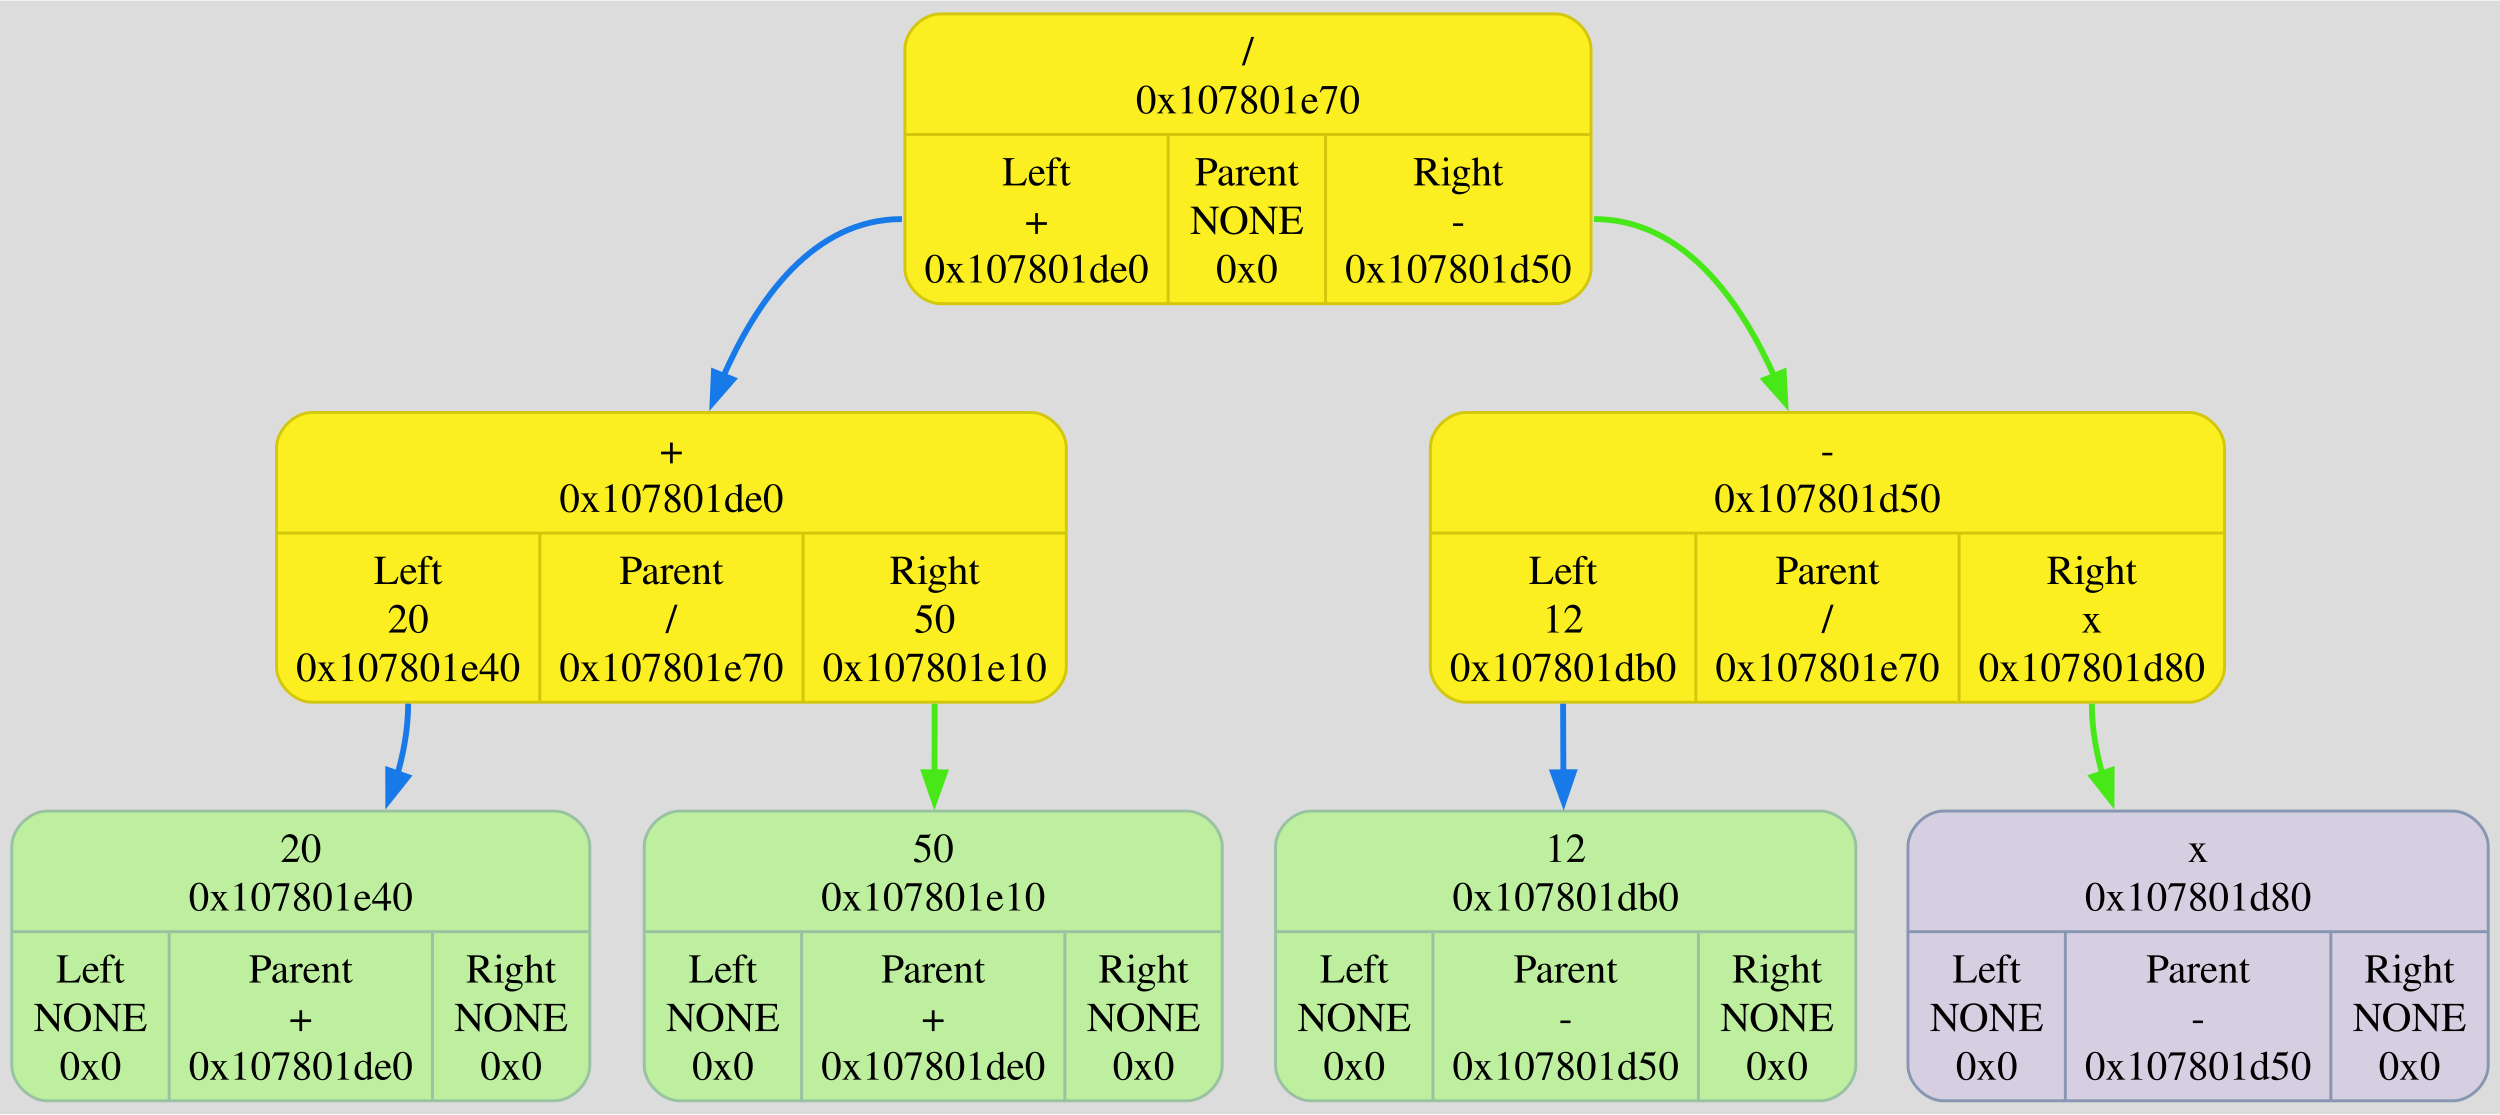
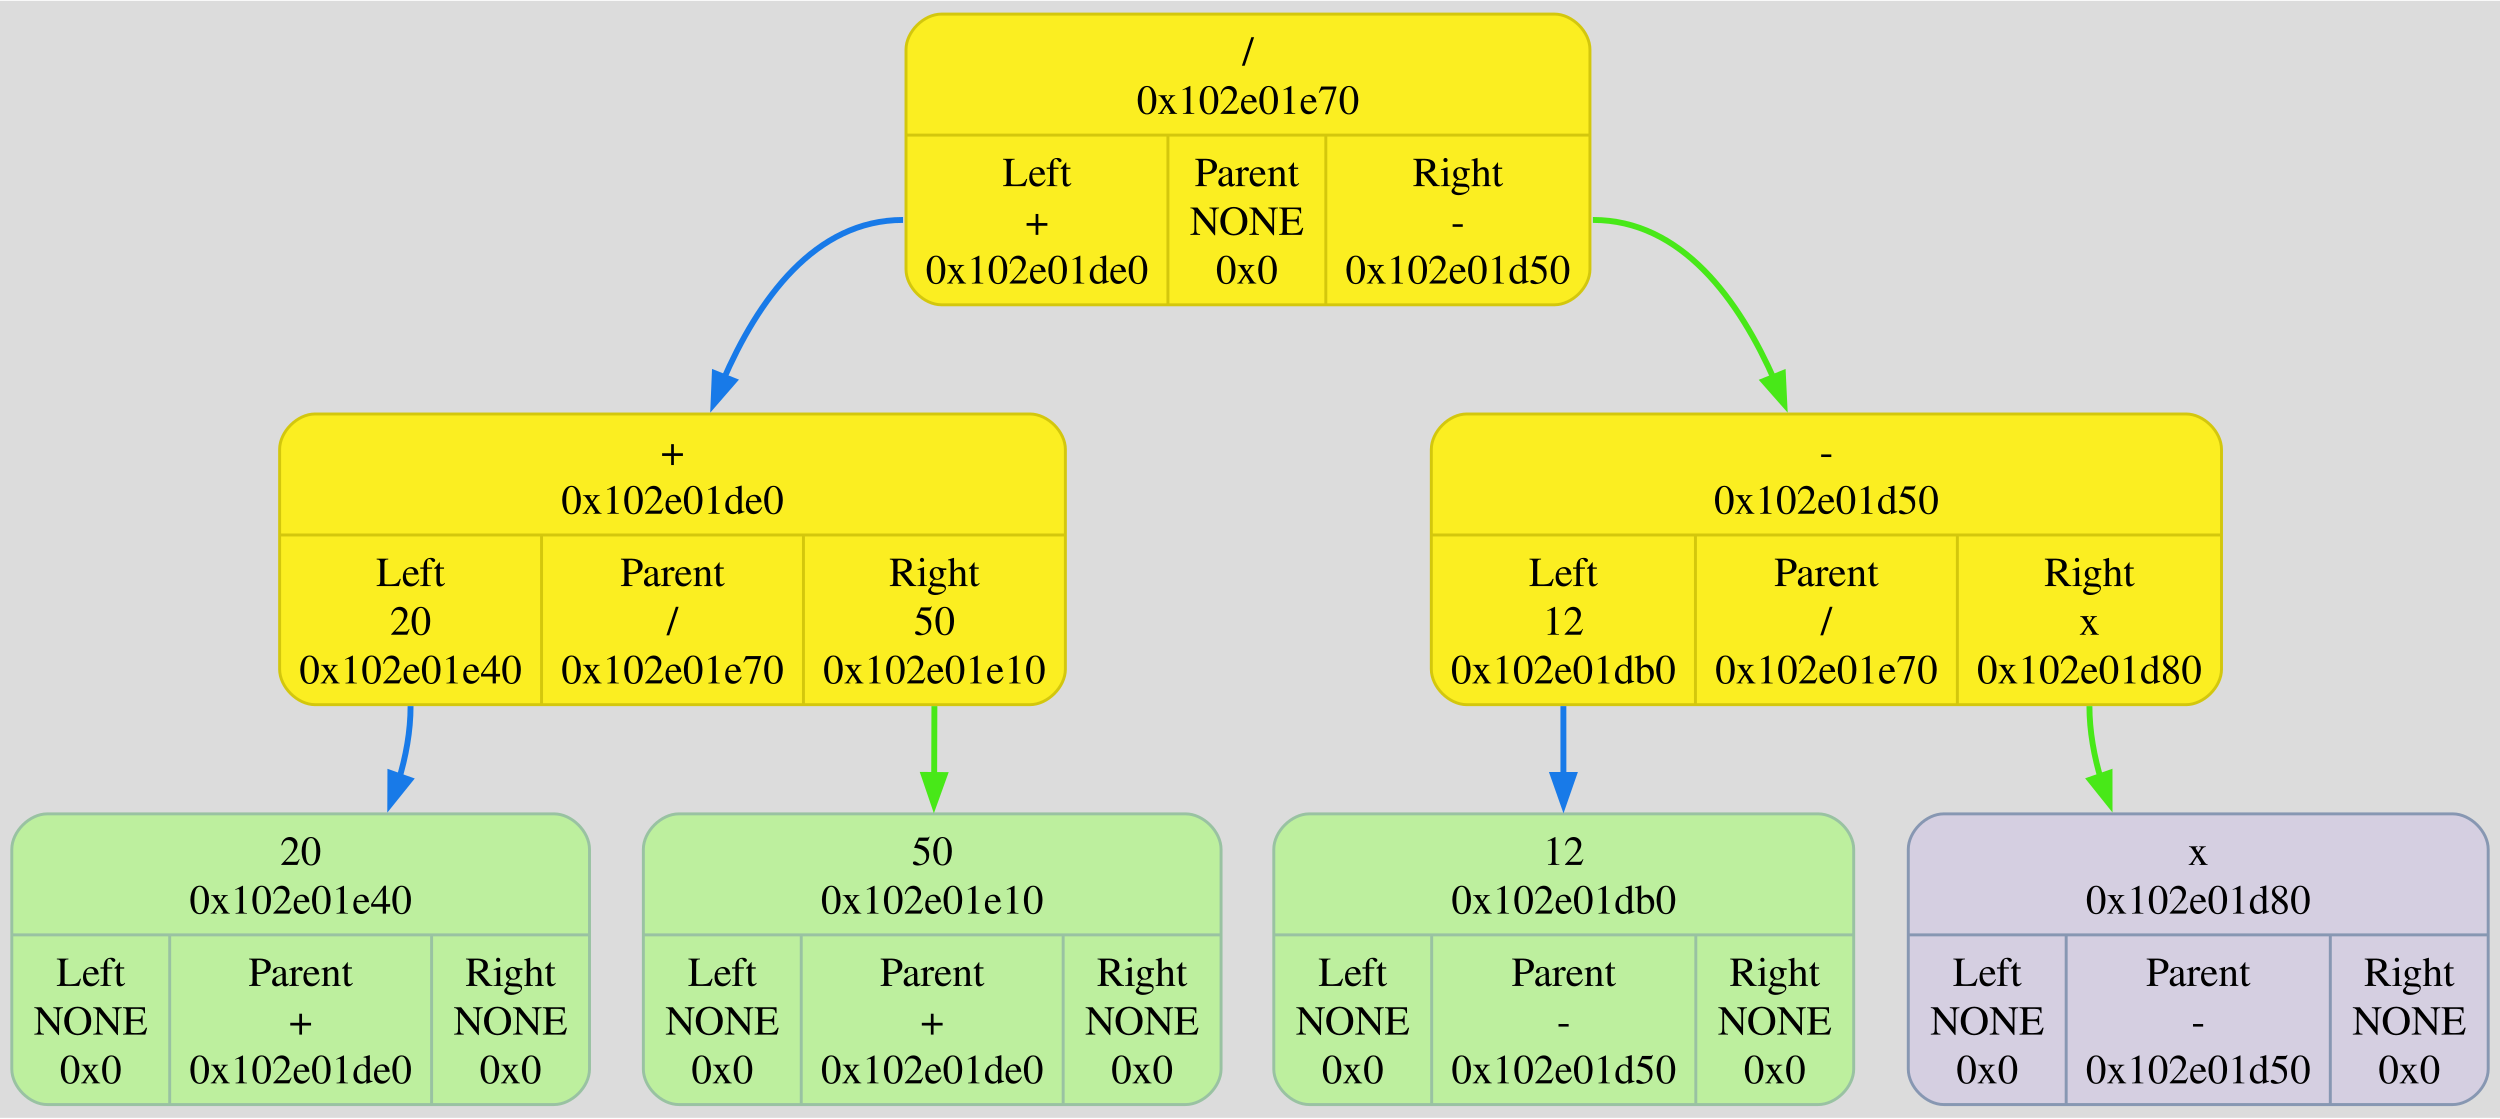
- <svg xmlns="http://www.w3.org/2000/svg" width="850pt" height="379pt" viewBox="0.00 0.00 849.88 378.50">
+ <svg xmlns="http://www.w3.org/2000/svg" width="847pt" height="379pt" viewBox="0.00 0.00 847.12 378.50">
  <g id="graph0" class="graph" transform="scale(1 1) rotate(0) translate(4 374.5)">
-     <polygon fill="#dcdcdc" stroke="none" points="-4,4 -4,-374.5 845.88,-374.5 845.88,4 -4,4" />
+     <polygon fill="#dcdcdc" stroke="none" points="-4,4 -4,-374.5 843.12,-374.5 843.12,4 -4,4" />
    <g id="node1" class="node">
-       <path fill="#fbee21" stroke="#d3c70d" d="M315.62,-271.5C315.62,-271.5 524.88,-271.5 524.88,-271.5 530.88,-271.5 536.88,-277.5 536.88,-283.5 536.88,-283.5 536.88,-358 536.88,-358 536.88,-364 530.88,-370 524.88,-370 524.88,-370 315.62,-370 315.62,-370 309.62,-370 303.62,-364 303.62,-358 303.62,-358 303.62,-283.5 303.62,-283.5 303.62,-277.5 309.62,-271.5 315.62,-271.5" />
-       <text text-anchor="middle" x="420.25" y="-352.7" font-family="Times,serif" font-size="14.00" fill="#000000">/</text>
-       <text text-anchor="middle" x="420.25" y="-336.2" font-family="Times,serif" font-size="14.00" fill="#000000">0x107801e70</text>
-       <polyline fill="none" stroke="#d3c70d" points="303.62,-329 536.88,-329" />
-       <text text-anchor="middle" x="348.38" y="-311.7" font-family="Times,serif" font-size="14.00" fill="#000000">Left</text>
-       <text text-anchor="middle" x="348.38" y="-295.2" font-family="Times,serif" font-size="14.00" fill="#000000">+</text>
-       <text text-anchor="middle" x="348.38" y="-278.7" font-family="Times,serif" font-size="14.00" fill="#000000">0x107801de0</text>
-       <polyline fill="none" stroke="#d3c70d" points="393.12,-271.5 393.12,-329" />
-       <text text-anchor="middle" x="419.88" y="-311.7" font-family="Times,serif" font-size="14.00" fill="#000000">Parent</text>
-       <text text-anchor="middle" x="419.88" y="-295.2" font-family="Times,serif" font-size="14.00" fill="#000000">NONE</text>
-       <text text-anchor="middle" x="419.88" y="-278.7" font-family="Times,serif" font-size="14.00" fill="#000000">0x0</text>
-       <polyline fill="none" stroke="#d3c70d" points="446.62,-271.5 446.62,-329" />
-       <text text-anchor="middle" x="491.75" y="-311.7" font-family="Times,serif" font-size="14.00" fill="#000000">Right</text>
-       <text text-anchor="middle" x="491.75" y="-295.2" font-family="Times,serif" font-size="14.00" fill="#000000">-</text>
-       <text text-anchor="middle" x="491.75" y="-278.7" font-family="Times,serif" font-size="14.00" fill="#000000">0x107801d50</text>
+       <path fill="#fbee21" stroke="#d3c70d" d="M315,-271.5C315,-271.5 522.75,-271.5 522.75,-271.5 528.75,-271.5 534.75,-277.5 534.75,-283.5 534.75,-283.5 534.75,-358 534.75,-358 534.75,-364 528.75,-370 522.75,-370 522.75,-370 315,-370 315,-370 309,-370 303,-364 303,-358 303,-358 303,-283.5 303,-283.5 303,-277.5 309,-271.5 315,-271.5" />
+       <text text-anchor="middle" x="418.88" y="-352.7" font-family="Times,serif" font-size="14.00" fill="#000000">/</text>
+       <text text-anchor="middle" x="418.88" y="-336.2" font-family="Times,serif" font-size="14.00" fill="#000000">0x102e01e70</text>
+       <polyline fill="none" stroke="#d3c70d" points="303,-329 534.75,-329" />
+       <text text-anchor="middle" x="347.38" y="-311.7" font-family="Times,serif" font-size="14.00" fill="#000000">Left</text>
+       <text text-anchor="middle" x="347.38" y="-295.2" font-family="Times,serif" font-size="14.00" fill="#000000">+</text>
+       <text text-anchor="middle" x="347.38" y="-278.7" font-family="Times,serif" font-size="14.00" fill="#000000">0x102e01de0</text>
+       <polyline fill="none" stroke="#d3c70d" points="391.75,-271.5 391.75,-329" />
+       <text text-anchor="middle" x="418.5" y="-311.7" font-family="Times,serif" font-size="14.00" fill="#000000">Parent</text>
+       <text text-anchor="middle" x="418.5" y="-295.2" font-family="Times,serif" font-size="14.00" fill="#000000">NONE</text>
+       <text text-anchor="middle" x="418.5" y="-278.7" font-family="Times,serif" font-size="14.00" fill="#000000">0x0</text>
+       <polyline fill="none" stroke="#d3c70d" points="445.25,-271.5 445.25,-329" />
+       <text text-anchor="middle" x="490" y="-311.7" font-family="Times,serif" font-size="14.00" fill="#000000">Right</text>
+       <text text-anchor="middle" x="490" y="-295.2" font-family="Times,serif" font-size="14.00" fill="#000000">-</text>
+       <text text-anchor="middle" x="490" y="-278.7" font-family="Times,serif" font-size="14.00" fill="#000000">0x102e01d50</text>
    </g>
    <g id="node2" class="node">
-       <path fill="#fbee21" stroke="#d3c70d" d="M102,-136C102,-136 346.5,-136 346.5,-136 352.5,-136 358.5,-142 358.5,-148 358.5,-148 358.5,-222.5 358.5,-222.5 358.5,-228.5 352.5,-234.5 346.5,-234.5 346.5,-234.5 102,-234.5 102,-234.5 96,-234.5 90,-228.5 90,-222.5 90,-222.5 90,-148 90,-148 90,-142 96,-136 102,-136" />
-       <text text-anchor="middle" x="224.25" y="-217.2" font-family="Times,serif" font-size="14.00" fill="#000000">+</text>
-       <text text-anchor="middle" x="224.25" y="-200.7" font-family="Times,serif" font-size="14.00" fill="#000000">0x107801de0</text>
-       <polyline fill="none" stroke="#d3c70d" points="90,-193.5 358.5,-193.5" />
-       <text text-anchor="middle" x="134.75" y="-176.2" font-family="Times,serif" font-size="14.00" fill="#000000">Left</text>
-       <text text-anchor="middle" x="134.75" y="-159.7" font-family="Times,serif" font-size="14.00" fill="#000000">20</text>
-       <text text-anchor="middle" x="134.75" y="-143.2" font-family="Times,serif" font-size="14.00" fill="#000000">0x107801e40</text>
+       <path fill="#fbee21" stroke="#d3c70d" d="M102.75,-136C102.75,-136 345,-136 345,-136 351,-136 357,-142 357,-148 357,-148 357,-222.5 357,-222.5 357,-228.5 351,-234.5 345,-234.5 345,-234.5 102.75,-234.5 102.75,-234.5 96.75,-234.5 90.75,-228.5 90.75,-222.5 90.75,-222.5 90.75,-148 90.75,-148 90.75,-142 96.75,-136 102.75,-136" />
+       <text text-anchor="middle" x="223.88" y="-217.2" font-family="Times,serif" font-size="14.00" fill="#000000">+</text>
+       <text text-anchor="middle" x="223.88" y="-200.7" font-family="Times,serif" font-size="14.00" fill="#000000">0x102e01de0</text>
+       <polyline fill="none" stroke="#d3c70d" points="90.75,-193.5 357,-193.5" />
+       <text text-anchor="middle" x="135.12" y="-176.2" font-family="Times,serif" font-size="14.00" fill="#000000">Left</text>
+       <text text-anchor="middle" x="135.12" y="-159.7" font-family="Times,serif" font-size="14.00" fill="#000000">20</text>
+       <text text-anchor="middle" x="135.12" y="-143.2" font-family="Times,serif" font-size="14.00" fill="#000000">0x102e01e40</text>
      <polyline fill="none" stroke="#d3c70d" points="179.5,-136 179.5,-193.5" />
-       <text text-anchor="middle" x="224.25" y="-176.2" font-family="Times,serif" font-size="14.00" fill="#000000">Parent</text>
-       <text text-anchor="middle" x="224.25" y="-159.7" font-family="Times,serif" font-size="14.00" fill="#000000">/</text>
-       <text text-anchor="middle" x="224.25" y="-143.2" font-family="Times,serif" font-size="14.00" fill="#000000">0x107801e70</text>
-       <polyline fill="none" stroke="#d3c70d" points="269,-136 269,-193.5" />
-       <text text-anchor="middle" x="313.75" y="-176.2" font-family="Times,serif" font-size="14.00" fill="#000000">Right</text>
-       <text text-anchor="middle" x="313.75" y="-159.7" font-family="Times,serif" font-size="14.00" fill="#000000">50</text>
-       <text text-anchor="middle" x="313.75" y="-143.2" font-family="Times,serif" font-size="14.00" fill="#000000">0x107801e10</text>
+       <text text-anchor="middle" x="223.88" y="-176.2" font-family="Times,serif" font-size="14.00" fill="#000000">Parent</text>
+       <text text-anchor="middle" x="223.88" y="-159.7" font-family="Times,serif" font-size="14.00" fill="#000000">/</text>
+       <text text-anchor="middle" x="223.88" y="-143.2" font-family="Times,serif" font-size="14.00" fill="#000000">0x102e01e70</text>
+       <polyline fill="none" stroke="#d3c70d" points="268.25,-136 268.25,-193.5" />
+       <text text-anchor="middle" x="312.62" y="-176.2" font-family="Times,serif" font-size="14.00" fill="#000000">Right</text>
+       <text text-anchor="middle" x="312.62" y="-159.7" font-family="Times,serif" font-size="14.00" fill="#000000">50</text>
+       <text text-anchor="middle" x="312.62" y="-143.2" font-family="Times,serif" font-size="14.00" fill="#000000">0x102e01e10</text>
    </g>
    <g id="edge1" class="edge">
-       <path fill="none" stroke="#187ae8" stroke-width="2" d="M302.62,-300.25C272.7,-300.25 253.34,-273.25 241.35,-245.53" />
-       <polygon fill="#187ae8" stroke="#187ae8" stroke-width="2" points="245.2,-245.72 238.23,-237.74 238.7,-248.32 245.2,-245.72" />
+       <path fill="none" stroke="#187ae8" stroke-width="2" d="M302,-300.25C272.11,-300.25 252.81,-273.25 240.87,-245.53" />
+       <polygon fill="#187ae8" stroke="#187ae8" stroke-width="2" points="244.72,-245.74 237.77,-237.74 238.21,-248.32 244.72,-245.74" />
    </g>
    <g id="node5" class="node">
-       <path fill="#fbee21" stroke="#d3c70d" d="M494.25,-136C494.25,-136 740.25,-136 740.25,-136 746.25,-136 752.25,-142 752.25,-148 752.25,-148 752.25,-222.5 752.25,-222.5 752.25,-228.5 746.25,-234.5 740.25,-234.5 740.25,-234.5 494.25,-234.5 494.25,-234.5 488.25,-234.5 482.25,-228.5 482.25,-222.5 482.25,-222.5 482.25,-148 482.25,-148 482.25,-142 488.25,-136 494.25,-136" />
-       <text text-anchor="middle" x="617.25" y="-217.2" font-family="Times,serif" font-size="14.00" fill="#000000">-</text>
-       <text text-anchor="middle" x="617.25" y="-200.7" font-family="Times,serif" font-size="14.00" fill="#000000">0x107801d50</text>
-       <polyline fill="none" stroke="#d3c70d" points="482.25,-193.5 752.25,-193.5" />
-       <text text-anchor="middle" x="527.38" y="-176.2" font-family="Times,serif" font-size="14.00" fill="#000000">Left</text>
-       <text text-anchor="middle" x="527.38" y="-159.7" font-family="Times,serif" font-size="14.00" fill="#000000">12</text>
-       <text text-anchor="middle" x="527.38" y="-143.2" font-family="Times,serif" font-size="14.00" fill="#000000">0x107801db0</text>
-       <polyline fill="none" stroke="#d3c70d" points="572.5,-136 572.5,-193.5" />
-       <text text-anchor="middle" x="617.25" y="-176.2" font-family="Times,serif" font-size="14.00" fill="#000000">Parent</text>
-       <text text-anchor="middle" x="617.25" y="-159.7" font-family="Times,serif" font-size="14.00" fill="#000000">/</text>
-       <text text-anchor="middle" x="617.25" y="-143.2" font-family="Times,serif" font-size="14.00" fill="#000000">0x107801e70</text>
-       <polyline fill="none" stroke="#d3c70d" points="662,-136 662,-193.5" />
-       <text text-anchor="middle" x="707.12" y="-176.2" font-family="Times,serif" font-size="14.00" fill="#000000">Right</text>
-       <text text-anchor="middle" x="707.12" y="-159.7" font-family="Times,serif" font-size="14.00" fill="#000000">x</text>
-       <text text-anchor="middle" x="707.12" y="-143.2" font-family="Times,serif" font-size="14.00" fill="#000000">0x107801d80</text>
+       <path fill="#fbee21" stroke="#d3c70d" d="M493,-136C493,-136 736.75,-136 736.75,-136 742.75,-136 748.75,-142 748.75,-148 748.75,-148 748.75,-222.5 748.75,-222.5 748.75,-228.5 742.75,-234.5 736.75,-234.5 736.75,-234.5 493,-234.5 493,-234.5 487,-234.5 481,-228.5 481,-222.5 481,-222.5 481,-148 481,-148 481,-142 487,-136 493,-136" />
+       <text text-anchor="middle" x="614.88" y="-217.2" font-family="Times,serif" font-size="14.00" fill="#000000">-</text>
+       <text text-anchor="middle" x="614.88" y="-200.7" font-family="Times,serif" font-size="14.00" fill="#000000">0x102e01d50</text>
+       <polyline fill="none" stroke="#d3c70d" points="481,-193.5 748.75,-193.5" />
+       <text text-anchor="middle" x="525.75" y="-176.2" font-family="Times,serif" font-size="14.00" fill="#000000">Left</text>
+       <text text-anchor="middle" x="525.75" y="-159.7" font-family="Times,serif" font-size="14.00" fill="#000000">12</text>
+       <text text-anchor="middle" x="525.75" y="-143.2" font-family="Times,serif" font-size="14.00" fill="#000000">0x102e01db0</text>
+       <polyline fill="none" stroke="#d3c70d" points="570.5,-136 570.5,-193.5" />
+       <text text-anchor="middle" x="614.88" y="-176.2" font-family="Times,serif" font-size="14.00" fill="#000000">Parent</text>
+       <text text-anchor="middle" x="614.88" y="-159.7" font-family="Times,serif" font-size="14.00" fill="#000000">/</text>
+       <text text-anchor="middle" x="614.88" y="-143.2" font-family="Times,serif" font-size="14.00" fill="#000000">0x102e01e70</text>
+       <polyline fill="none" stroke="#d3c70d" points="659.25,-136 659.25,-193.5" />
+       <text text-anchor="middle" x="704" y="-176.2" font-family="Times,serif" font-size="14.00" fill="#000000">Right</text>
+       <text text-anchor="middle" x="704" y="-159.7" font-family="Times,serif" font-size="14.00" fill="#000000">x</text>
+       <text text-anchor="middle" x="704" y="-143.2" font-family="Times,serif" font-size="14.00" fill="#000000">0x102e01d80</text>
    </g>
    <g id="edge6" class="edge">
-       <path fill="none" stroke="#48e818" stroke-width="2" d="M537.88,-300.25C567.92,-300.25 587.52,-273.25 599.73,-245.53" />
-       <polygon fill="#48e818" stroke="#48e818" stroke-width="2" points="602.37,-248.31 602.91,-237.73 595.89,-245.67 602.37,-248.31" />
+       <path fill="none" stroke="#48e818" stroke-width="2" d="M535.75,-300.25C565.76,-300.25 585.31,-273.25 597.46,-245.53" />
+       <polygon fill="#48e818" stroke="#48e818" stroke-width="2" points="600.11,-248.31 600.62,-237.73 593.62,-245.68 600.11,-248.31" />
    </g>
    <g id="node3" class="node">
-       <path fill="#bdef9e" stroke="#99c2a2" d="M12,-0.5C12,-0.5 184.5,-0.5 184.5,-0.5 190.5,-0.5 196.5,-6.5 196.5,-12.5 196.5,-12.5 196.5,-87 196.5,-87 196.5,-93 190.5,-99 184.5,-99 184.5,-99 12,-99 12,-99 6,-99 0,-93 0,-87 0,-87 0,-12.5 0,-12.5 0,-6.5 6,-0.5 12,-0.5" />
-       <text text-anchor="middle" x="98.25" y="-81.7" font-family="Times,serif" font-size="14.00" fill="#000000">20</text>
-       <text text-anchor="middle" x="98.25" y="-65.2" font-family="Times,serif" font-size="14.00" fill="#000000">0x107801e40</text>
-       <polyline fill="none" stroke="#99c2a2" points="0,-58 196.5,-58" />
+       <path fill="#bdef9e" stroke="#99c2a2" d="M12,-0.5C12,-0.5 183.75,-0.5 183.75,-0.5 189.75,-0.5 195.75,-6.5 195.75,-12.5 195.75,-12.5 195.75,-87 195.75,-87 195.75,-93 189.75,-99 183.75,-99 183.75,-99 12,-99 12,-99 6,-99 0,-93 0,-87 0,-87 0,-12.5 0,-12.5 0,-6.5 6,-0.5 12,-0.5" />
+       <text text-anchor="middle" x="97.88" y="-81.7" font-family="Times,serif" font-size="14.00" fill="#000000">20</text>
+       <text text-anchor="middle" x="97.88" y="-65.2" font-family="Times,serif" font-size="14.00" fill="#000000">0x102e01e40</text>
+       <polyline fill="none" stroke="#99c2a2" points="0,-58 195.75,-58" />
      <text text-anchor="middle" x="26.75" y="-40.7" font-family="Times,serif" font-size="14.00" fill="#000000">Left</text>
      <text text-anchor="middle" x="26.75" y="-24.2" font-family="Times,serif" font-size="14.00" fill="#000000">NONE</text>
      <text text-anchor="middle" x="26.75" y="-7.7" font-family="Times,serif" font-size="14.00" fill="#000000">0x0</text>
      <polyline fill="none" stroke="#99c2a2" points="53.5,-0.5 53.5,-58" />
-       <text text-anchor="middle" x="98.25" y="-40.7" font-family="Times,serif" font-size="14.00" fill="#000000">Parent</text>
-       <text text-anchor="middle" x="98.25" y="-24.2" font-family="Times,serif" font-size="14.00" fill="#000000">+</text>
-       <text text-anchor="middle" x="98.25" y="-7.7" font-family="Times,serif" font-size="14.00" fill="#000000">0x107801de0</text>
-       <polyline fill="none" stroke="#99c2a2" points="143,-0.5 143,-58" />
-       <text text-anchor="middle" x="169.75" y="-40.7" font-family="Times,serif" font-size="14.00" fill="#000000">Right</text>
-       <text text-anchor="middle" x="169.75" y="-24.2" font-family="Times,serif" font-size="14.00" fill="#000000">NONE</text>
-       <text text-anchor="middle" x="169.75" y="-7.7" font-family="Times,serif" font-size="14.00" fill="#000000">0x0</text>
+       <text text-anchor="middle" x="97.88" y="-40.7" font-family="Times,serif" font-size="14.00" fill="#000000">Parent</text>
+       <text text-anchor="middle" x="97.88" y="-24.2" font-family="Times,serif" font-size="14.00" fill="#000000">+</text>
+       <text text-anchor="middle" x="97.88" y="-7.7" font-family="Times,serif" font-size="14.00" fill="#000000">0x102e01de0</text>
+       <polyline fill="none" stroke="#99c2a2" points="142.25,-0.5 142.25,-58" />
+       <text text-anchor="middle" x="169" y="-40.7" font-family="Times,serif" font-size="14.00" fill="#000000">Right</text>
+       <text text-anchor="middle" x="169" y="-24.2" font-family="Times,serif" font-size="14.00" fill="#000000">NONE</text>
+       <text text-anchor="middle" x="169" y="-7.7" font-family="Times,serif" font-size="14.00" fill="#000000">0x0</text>
    </g>
    <g id="edge2" class="edge">
-       <path fill="none" stroke="#187ae8" stroke-width="2" d="M134.75,-135.5C134.75,-127.03 133.19,-118.45 130.73,-110.16" />
-       <polygon fill="#187ae8" stroke="#187ae8" stroke-width="2" points="134.59,-110.62 128,-102.33 127.98,-112.92 134.59,-110.62" />
+       <path fill="none" stroke="#187ae8" stroke-width="2" d="M135.12,-135.5C135.12,-127.01 133.54,-118.41 131.02,-110.11" />
+       <polygon fill="#187ae8" stroke="#187ae8" stroke-width="2" points="134.88,-110.52 128.24,-102.26 128.28,-112.86 134.88,-110.52" />
    </g>
    <g id="node4" class="node">
-       <path fill="#bdef9e" stroke="#99c2a2" d="M227,-0.5C227,-0.5 399.5,-0.5 399.5,-0.5 405.5,-0.5 411.5,-6.5 411.5,-12.5 411.5,-12.5 411.5,-87 411.5,-87 411.5,-93 405.5,-99 399.5,-99 399.5,-99 227,-99 227,-99 221,-99 215,-93 215,-87 215,-87 215,-12.5 215,-12.5 215,-6.5 221,-0.5 227,-0.5" />
-       <text text-anchor="middle" x="313.25" y="-81.7" font-family="Times,serif" font-size="14.00" fill="#000000">50</text>
-       <text text-anchor="middle" x="313.25" y="-65.2" font-family="Times,serif" font-size="14.00" fill="#000000">0x107801e10</text>
-       <polyline fill="none" stroke="#99c2a2" points="215,-58 411.5,-58" />
-       <text text-anchor="middle" x="241.75" y="-40.7" font-family="Times,serif" font-size="14.00" fill="#000000">Left</text>
-       <text text-anchor="middle" x="241.75" y="-24.2" font-family="Times,serif" font-size="14.00" fill="#000000">NONE</text>
-       <text text-anchor="middle" x="241.75" y="-7.7" font-family="Times,serif" font-size="14.00" fill="#000000">0x0</text>
-       <polyline fill="none" stroke="#99c2a2" points="268.5,-0.5 268.5,-58" />
-       <text text-anchor="middle" x="313.25" y="-40.7" font-family="Times,serif" font-size="14.00" fill="#000000">Parent</text>
-       <text text-anchor="middle" x="313.25" y="-24.2" font-family="Times,serif" font-size="14.00" fill="#000000">+</text>
-       <text text-anchor="middle" x="313.25" y="-7.7" font-family="Times,serif" font-size="14.00" fill="#000000">0x107801de0</text>
-       <polyline fill="none" stroke="#99c2a2" points="358,-0.5 358,-58" />
-       <text text-anchor="middle" x="384.75" y="-40.7" font-family="Times,serif" font-size="14.00" fill="#000000">Right</text>
-       <text text-anchor="middle" x="384.75" y="-24.2" font-family="Times,serif" font-size="14.00" fill="#000000">NONE</text>
-       <text text-anchor="middle" x="384.75" y="-7.7" font-family="Times,serif" font-size="14.00" fill="#000000">0x0</text>
+       <path fill="#bdef9e" stroke="#99c2a2" d="M226,-0.5C226,-0.5 397.75,-0.5 397.75,-0.5 403.75,-0.5 409.75,-6.5 409.75,-12.5 409.75,-12.5 409.75,-87 409.75,-87 409.75,-93 403.75,-99 397.75,-99 397.75,-99 226,-99 226,-99 220,-99 214,-93 214,-87 214,-87 214,-12.5 214,-12.5 214,-6.5 220,-0.5 226,-0.5" />
+       <text text-anchor="middle" x="311.88" y="-81.7" font-family="Times,serif" font-size="14.00" fill="#000000">50</text>
+       <text text-anchor="middle" x="311.88" y="-65.2" font-family="Times,serif" font-size="14.00" fill="#000000">0x102e01e10</text>
+       <polyline fill="none" stroke="#99c2a2" points="214,-58 409.75,-58" />
+       <text text-anchor="middle" x="240.75" y="-40.7" font-family="Times,serif" font-size="14.00" fill="#000000">Left</text>
+       <text text-anchor="middle" x="240.75" y="-24.2" font-family="Times,serif" font-size="14.00" fill="#000000">NONE</text>
+       <text text-anchor="middle" x="240.75" y="-7.7" font-family="Times,serif" font-size="14.00" fill="#000000">0x0</text>
+       <polyline fill="none" stroke="#99c2a2" points="267.5,-0.5 267.5,-58" />
+       <text text-anchor="middle" x="311.88" y="-40.7" font-family="Times,serif" font-size="14.00" fill="#000000">Parent</text>
+       <text text-anchor="middle" x="311.88" y="-24.2" font-family="Times,serif" font-size="14.00" fill="#000000">+</text>
+       <text text-anchor="middle" x="311.88" y="-7.7" font-family="Times,serif" font-size="14.00" fill="#000000">0x102e01de0</text>
+       <polyline fill="none" stroke="#99c2a2" points="356.25,-0.5 356.25,-58" />
+       <text text-anchor="middle" x="383" y="-40.7" font-family="Times,serif" font-size="14.00" fill="#000000">Right</text>
+       <text text-anchor="middle" x="383" y="-24.2" font-family="Times,serif" font-size="14.00" fill="#000000">NONE</text>
+       <text text-anchor="middle" x="383" y="-7.7" font-family="Times,serif" font-size="14.00" fill="#000000">0x0</text>
    </g>
    <g id="edge3" class="edge">
-       <path fill="none" stroke="#48e818" stroke-width="2" d="M313.75,-135.5C313.75,-127.41 313.73,-118.88 313.69,-110.48" />
-       <polygon fill="#48e818" stroke="#48e818" stroke-width="2" points="317.2,-112.16 313.65,-102.18 310.2,-112.2 317.2,-112.16" />
+       <path fill="none" stroke="#48e818" stroke-width="2" d="M312.62,-135.5C312.62,-127.41 312.59,-118.88 312.54,-110.48" />
+       <polygon fill="#48e818" stroke="#48e818" stroke-width="2" points="316.05,-112.15 312.47,-102.18 309.05,-112.21 316.05,-112.15" />
    </g>
    <g id="node6" class="node">
-       <path fill="#bdef9e" stroke="#99c2a2" d="M441.62,-0.5C441.62,-0.5 614.88,-0.5 614.88,-0.5 620.88,-0.5 626.88,-6.5 626.88,-12.5 626.88,-12.5 626.88,-87 626.88,-87 626.88,-93 620.88,-99 614.88,-99 614.88,-99 441.62,-99 441.62,-99 435.62,-99 429.62,-93 429.62,-87 429.62,-87 429.62,-12.5 429.62,-12.5 429.62,-6.5 435.62,-0.5 441.62,-0.5" />
-       <text text-anchor="middle" x="528.25" y="-81.7" font-family="Times,serif" font-size="14.00" fill="#000000">12</text>
-       <text text-anchor="middle" x="528.25" y="-65.2" font-family="Times,serif" font-size="14.00" fill="#000000">0x107801db0</text>
-       <polyline fill="none" stroke="#99c2a2" points="429.62,-58 626.88,-58" />
-       <text text-anchor="middle" x="456.38" y="-40.7" font-family="Times,serif" font-size="14.00" fill="#000000">Left</text>
-       <text text-anchor="middle" x="456.38" y="-24.2" font-family="Times,serif" font-size="14.00" fill="#000000">NONE</text>
-       <text text-anchor="middle" x="456.38" y="-7.7" font-family="Times,serif" font-size="14.00" fill="#000000">0x0</text>
-       <polyline fill="none" stroke="#99c2a2" points="483.12,-0.5 483.12,-58" />
-       <text text-anchor="middle" x="528.25" y="-40.7" font-family="Times,serif" font-size="14.00" fill="#000000">Parent</text>
-       <text text-anchor="middle" x="528.25" y="-24.2" font-family="Times,serif" font-size="14.00" fill="#000000">-</text>
-       <text text-anchor="middle" x="528.25" y="-7.7" font-family="Times,serif" font-size="14.00" fill="#000000">0x107801d50</text>
-       <polyline fill="none" stroke="#99c2a2" points="573.38,-0.5 573.38,-58" />
-       <text text-anchor="middle" x="600.12" y="-40.7" font-family="Times,serif" font-size="14.00" fill="#000000">Right</text>
-       <text text-anchor="middle" x="600.12" y="-24.2" font-family="Times,serif" font-size="14.00" fill="#000000">NONE</text>
-       <text text-anchor="middle" x="600.12" y="-7.7" font-family="Times,serif" font-size="14.00" fill="#000000">0x0</text>
+       <path fill="#bdef9e" stroke="#99c2a2" d="M439.62,-0.5C439.62,-0.5 612.12,-0.5 612.12,-0.5 618.12,-0.5 624.12,-6.5 624.12,-12.5 624.12,-12.5 624.12,-87 624.12,-87 624.12,-93 618.12,-99 612.12,-99 612.12,-99 439.62,-99 439.62,-99 433.62,-99 427.62,-93 427.62,-87 427.62,-87 427.62,-12.5 427.62,-12.5 427.62,-6.5 433.62,-0.5 439.62,-0.5" />
+       <text text-anchor="middle" x="525.88" y="-81.7" font-family="Times,serif" font-size="14.00" fill="#000000">12</text>
+       <text text-anchor="middle" x="525.88" y="-65.2" font-family="Times,serif" font-size="14.00" fill="#000000">0x102e01db0</text>
+       <polyline fill="none" stroke="#99c2a2" points="427.62,-58 624.12,-58" />
+       <text text-anchor="middle" x="454.38" y="-40.7" font-family="Times,serif" font-size="14.00" fill="#000000">Left</text>
+       <text text-anchor="middle" x="454.38" y="-24.2" font-family="Times,serif" font-size="14.00" fill="#000000">NONE</text>
+       <text text-anchor="middle" x="454.38" y="-7.7" font-family="Times,serif" font-size="14.00" fill="#000000">0x0</text>
+       <polyline fill="none" stroke="#99c2a2" points="481.12,-0.5 481.12,-58" />
+       <text text-anchor="middle" x="525.88" y="-40.7" font-family="Times,serif" font-size="14.00" fill="#000000">Parent</text>
+       <text text-anchor="middle" x="525.88" y="-24.2" font-family="Times,serif" font-size="14.00" fill="#000000">-</text>
+       <text text-anchor="middle" x="525.88" y="-7.7" font-family="Times,serif" font-size="14.00" fill="#000000">0x102e01d50</text>
+       <polyline fill="none" stroke="#99c2a2" points="570.62,-0.5 570.62,-58" />
+       <text text-anchor="middle" x="597.38" y="-40.7" font-family="Times,serif" font-size="14.00" fill="#000000">Right</text>
+       <text text-anchor="middle" x="597.38" y="-24.2" font-family="Times,serif" font-size="14.00" fill="#000000">NONE</text>
+       <text text-anchor="middle" x="597.38" y="-7.7" font-family="Times,serif" font-size="14.00" fill="#000000">0x0</text>
    </g>
    <g id="edge4" class="edge">
-       <path fill="none" stroke="#187ae8" stroke-width="2" d="M527.38,-135.5C527.38,-127.41 527.42,-118.88 527.48,-110.48" />
-       <polygon fill="#187ae8" stroke="#187ae8" stroke-width="2" points="530.96,-112.21 527.55,-102.18 523.96,-112.15 530.96,-112.21" />
+       <path fill="none" stroke="#187ae8" stroke-width="2" d="M525.75,-135.5C525.75,-127.41 525.76,-118.88 525.76,-110.48" />
+       <polygon fill="#187ae8" stroke="#187ae8" stroke-width="2" points="529.26,-112.18 525.78,-102.18 522.26,-112.18 529.26,-112.18" />
    </g>
    <g id="node7" class="node">
-       <path fill="#d5cfe1" stroke="#8797b2" d="M656.62,-0.5C656.62,-0.5 829.88,-0.5 829.88,-0.5 835.88,-0.5 841.88,-6.5 841.88,-12.5 841.88,-12.5 841.88,-87 841.88,-87 841.88,-93 835.88,-99 829.88,-99 829.88,-99 656.62,-99 656.62,-99 650.62,-99 644.62,-93 644.62,-87 644.62,-87 644.62,-12.5 644.62,-12.5 644.62,-6.5 650.62,-0.5 656.62,-0.5" />
-       <text text-anchor="middle" x="743.25" y="-81.7" font-family="Times,serif" font-size="14.00" fill="#000000">x</text>
-       <text text-anchor="middle" x="743.25" y="-65.2" font-family="Times,serif" font-size="14.00" fill="#000000">0x107801d80</text>
-       <polyline fill="none" stroke="#8797b2" points="644.62,-58 841.88,-58" />
-       <text text-anchor="middle" x="671.38" y="-40.7" font-family="Times,serif" font-size="14.00" fill="#000000">Left</text>
-       <text text-anchor="middle" x="671.38" y="-24.2" font-family="Times,serif" font-size="14.00" fill="#000000">NONE</text>
-       <text text-anchor="middle" x="671.38" y="-7.7" font-family="Times,serif" font-size="14.00" fill="#000000">0x0</text>
-       <polyline fill="none" stroke="#8797b2" points="698.12,-0.5 698.12,-58" />
-       <text text-anchor="middle" x="743.25" y="-40.7" font-family="Times,serif" font-size="14.00" fill="#000000">Parent</text>
-       <text text-anchor="middle" x="743.25" y="-24.2" font-family="Times,serif" font-size="14.00" fill="#000000">-</text>
-       <text text-anchor="middle" x="743.25" y="-7.7" font-family="Times,serif" font-size="14.00" fill="#000000">0x107801d50</text>
-       <polyline fill="none" stroke="#8797b2" points="788.38,-0.5 788.38,-58" />
-       <text text-anchor="middle" x="815.12" y="-40.7" font-family="Times,serif" font-size="14.00" fill="#000000">Right</text>
-       <text text-anchor="middle" x="815.12" y="-24.2" font-family="Times,serif" font-size="14.00" fill="#000000">NONE</text>
-       <text text-anchor="middle" x="815.12" y="-7.7" font-family="Times,serif" font-size="14.00" fill="#000000">0x0</text>
+       <path fill="#d5cfe1" stroke="#8797b2" d="M654.62,-0.5C654.62,-0.5 827.12,-0.5 827.12,-0.5 833.12,-0.5 839.12,-6.5 839.12,-12.5 839.12,-12.5 839.12,-87 839.12,-87 839.12,-93 833.12,-99 827.12,-99 827.12,-99 654.62,-99 654.62,-99 648.62,-99 642.62,-93 642.62,-87 642.62,-87 642.62,-12.5 642.62,-12.5 642.62,-6.5 648.62,-0.5 654.62,-0.5" />
+       <text text-anchor="middle" x="740.88" y="-81.7" font-family="Times,serif" font-size="14.00" fill="#000000">x</text>
+       <text text-anchor="middle" x="740.88" y="-65.2" font-family="Times,serif" font-size="14.00" fill="#000000">0x102e01d80</text>
+       <polyline fill="none" stroke="#8797b2" points="642.62,-58 839.12,-58" />
+       <text text-anchor="middle" x="669.38" y="-40.7" font-family="Times,serif" font-size="14.00" fill="#000000">Left</text>
+       <text text-anchor="middle" x="669.38" y="-24.2" font-family="Times,serif" font-size="14.00" fill="#000000">NONE</text>
+       <text text-anchor="middle" x="669.38" y="-7.7" font-family="Times,serif" font-size="14.00" fill="#000000">0x0</text>
+       <polyline fill="none" stroke="#8797b2" points="696.12,-0.5 696.12,-58" />
+       <text text-anchor="middle" x="740.88" y="-40.7" font-family="Times,serif" font-size="14.00" fill="#000000">Parent</text>
+       <text text-anchor="middle" x="740.88" y="-24.2" font-family="Times,serif" font-size="14.00" fill="#000000">-</text>
+       <text text-anchor="middle" x="740.88" y="-7.7" font-family="Times,serif" font-size="14.00" fill="#000000">0x102e01d50</text>
+       <polyline fill="none" stroke="#8797b2" points="785.62,-0.5 785.62,-58" />
+       <text text-anchor="middle" x="812.38" y="-40.7" font-family="Times,serif" font-size="14.00" fill="#000000">Right</text>
+       <text text-anchor="middle" x="812.38" y="-24.2" font-family="Times,serif" font-size="14.00" fill="#000000">NONE</text>
+       <text text-anchor="middle" x="812.38" y="-7.7" font-family="Times,serif" font-size="14.00" fill="#000000">0x0</text>
    </g>
    <g id="edge5" class="edge">
-       <path fill="none" stroke="#48e818" stroke-width="2" d="M707.12,-135.5C707.12,-127.05 708.66,-118.47 711.11,-110.19" />
-       <polygon fill="#48e818" stroke="#48e818" stroke-width="2" points="713.86,-112.95 713.8,-102.36 707.24,-110.68 713.86,-112.95" />
+       <path fill="none" stroke="#48e818" stroke-width="2" d="M704,-135.5C704,-127.02 705.57,-118.43 708.07,-110.14" />
+       <polygon fill="#48e818" stroke="#48e818" stroke-width="2" points="710.81,-112.89 710.82,-102.3 704.2,-110.57 710.81,-112.89" />
    </g>
  </g>
</svg>
